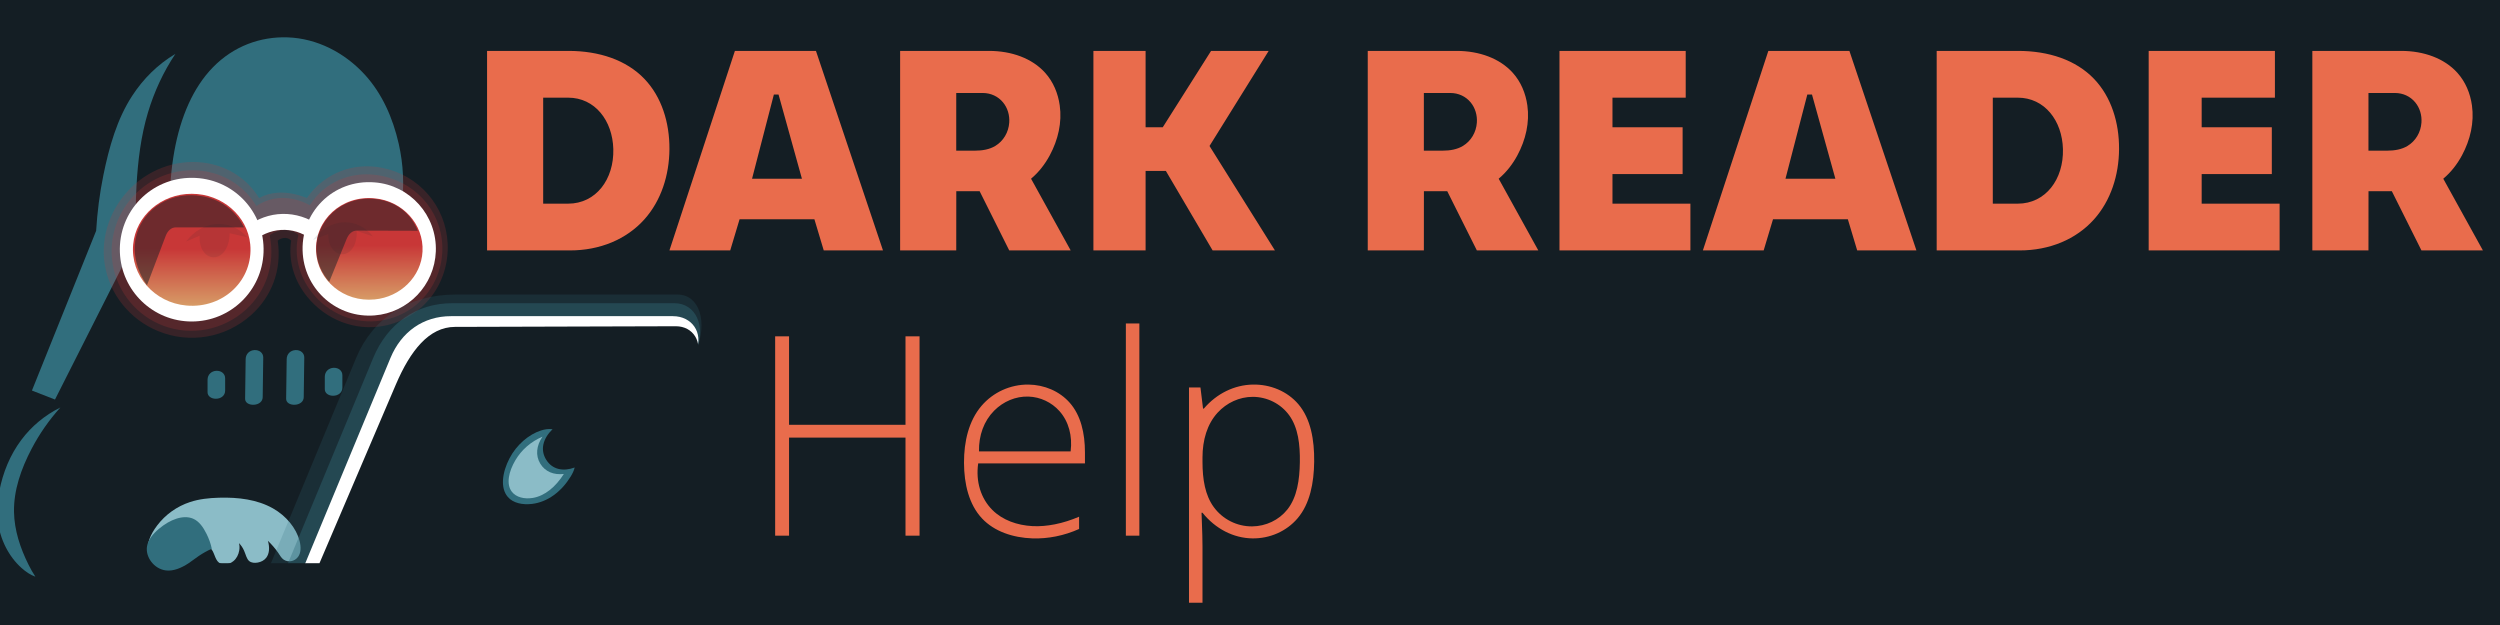
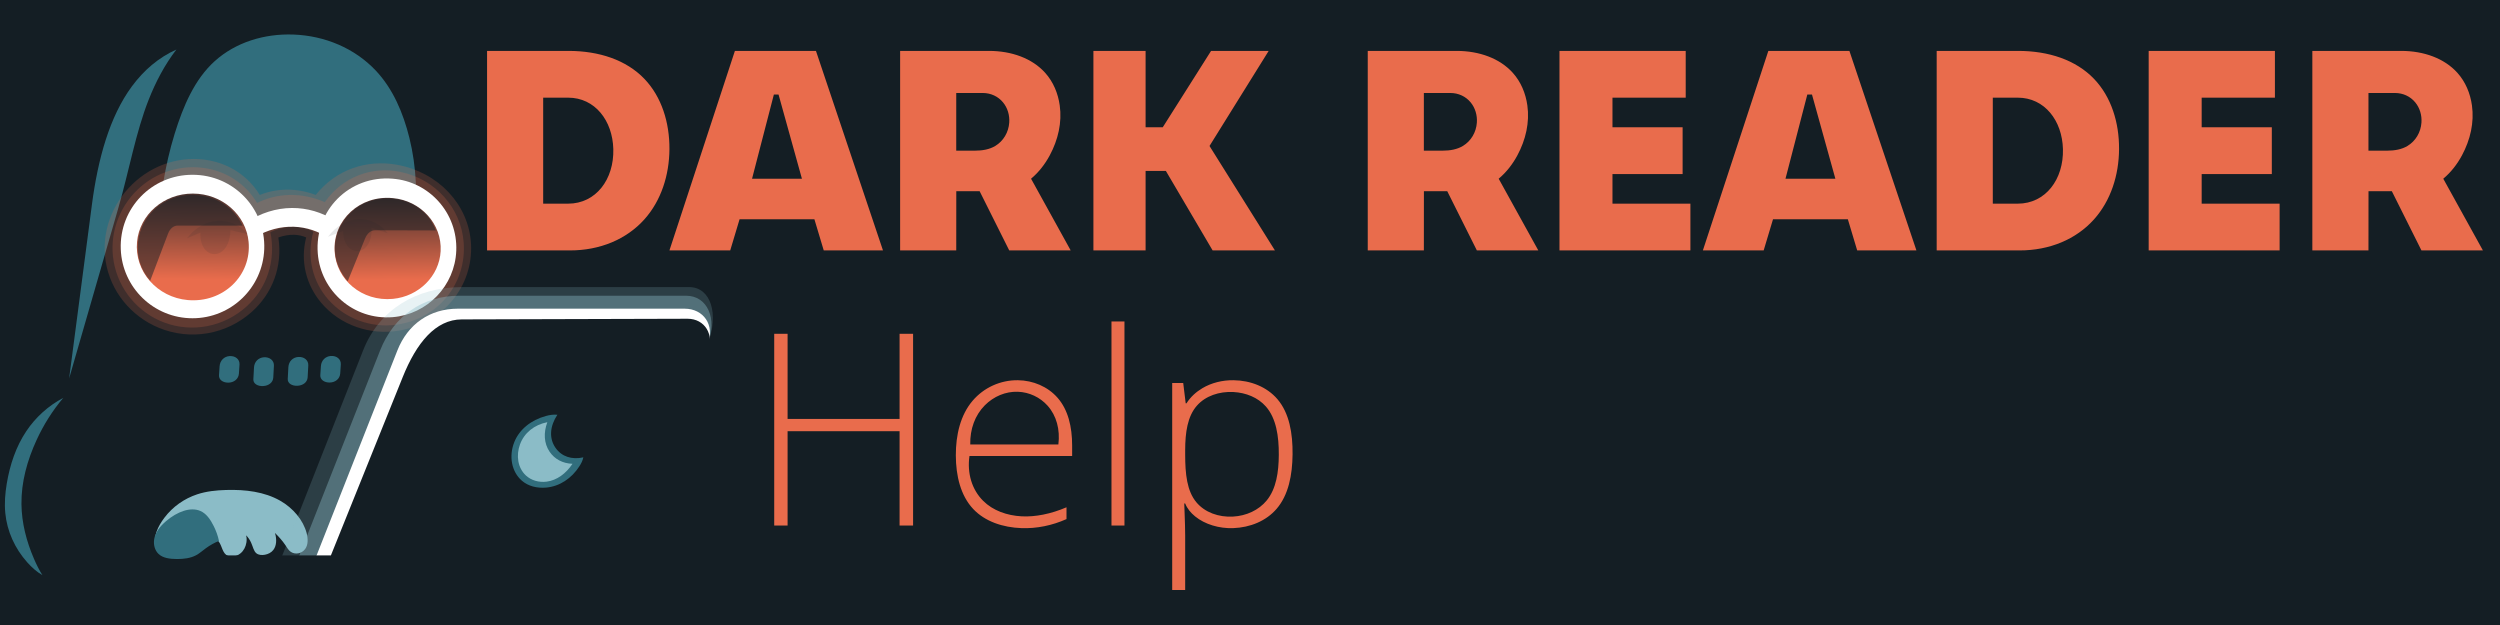
<svg xmlns="http://www.w3.org/2000/svg" viewBox="0 0 2048 512">
  <defs>
-     <linearGradient x1="157.136" y1="203.793" x2="157.055" y2="250.503" id="gradient20" gradientUnits="userSpaceOnUse">
-       <stop offset="0%" stop-color="rgb(200,55,55)" />
-       <stop offset="100%" stop-color="rgb(215,155,102)" />
+     <linearGradient x1="164.399" y1="134.689" x2="163.25" y2="228.879" id="gradient10758" gradientUnits="userSpaceOnUse">
+       <stop offset="0%" stop-color="rgb(20,30,36)" />
+       <stop offset="100%" stop-color="rgb(233,108,76)" />
    </linearGradient>
-     <linearGradient x1="302.2" y1="201.083" x2="302.536" y2="245.526" id="gradient21" gradientUnits="userSpaceOnUse">
-       <stop offset="0%" stop-color="rgb(200,55,55)" />
-       <stop offset="100%" stop-color="rgb(215,155,102)" />
+     <linearGradient x1="312.685" y1="140.506" x2="313.837" y2="229.228" id="gradient10759" gradientUnits="userSpaceOnUse">
+       <stop offset="0%" stop-color="rgb(20,30,36)" />
+       <stop offset="100%" stop-color="rgb(233,108,76)" />
    </linearGradient>
  </defs>
  <g>
    <path d="M-34,-22 L2066,-22 L2066,559 L-34,559 L-34,-22 Z" fill="rgb(20,30,36)" opacity="1" />
  </g>
  <g>
    <g>
-       <path d="M198.822,262.737 C258.55,260.348 315.47,272.449 345.201,310.307 C371.534,343.839 374.177,391.552 352.283,429.526 C329.878,468.385 284.088,490.352 229.185,490.352 L61.57,490.352 C43.532,490.352 33.097,469.306 26.159,444.317 C16.005,407.745 15.326,369.721 32.485,339.157 C59.679,290.718 125.88,265.654 198.822,262.737 Z" fill="rgb(20,30,36)" opacity="1" />
-       <path d="M115.78,338.613 C120.777,350.411 120.179,365.286 116.765,379.758 C114.514,389.299 111.061,398.476 106.141,406.907 C101.762,414.41 96.189,421.128 89.616,426.973 C94.635,423.714 100.245,421.865 106.141,421.071 C115.584,419.8 125.757,421.398 135.651,424.613 L145.175,465.564 C132.784,470.873 120.231,475.652 107.403,479.728 C87.18,486.155 67.09,491.487 48.383,487.991 C23.175,483.28 2.935,464.829 -4.771,439.875 C-10.492,421.349 -8.193,400.579 -1.155,380.805 C3.067,368.945 9.023,357.819 16.928,348.257 C29.976,332.473 47.895,321.724 67.559,318.119 C79.74,315.886 92.136,316.559 101.615,322.087 C107.993,325.807 112.796,331.568 115.78,338.613 Z" fill="rgb(20,30,36)" opacity="1" />
-       <path d="M49.477,333.791 C40.19,344.091 32.329,355.38 25.942,367.545 C17.258,384.087 11.162,401.62 11.476,419.382 C11.74,434.262 16.496,448.854 23.402,462.657 C25.08,466.011 26.876,469.308 28.983,472.424 C24.752,470.925 21.182,468.414 17.821,465.448 C7.216,456.089 -0.137,441.681 -1.784,426.615 C-2.656,418.644 -2.093,410.521 -0.579,402.505 C2.325,387.134 8.261,372.654 17.504,360.312 C25.839,349.181 36.676,340.152 49.477,333.791 Z" fill="rgb(49,110,125)" opacity="1" />
-       <path d="M172.324,449.038 C175.656,451.759 175.857,458.178 179.309,460.846 C182.476,463.295 187.402,462.761 191.21,459.662 C193.782,457.569 195.409,454.399 195.99,450.881 C196.316,448.913 196.301,446.888 195.764,444.914 C197.544,446.674 198.901,448.8 199.914,451.042 C201.39,454.308 201.986,457.893 204.194,459.662 C205.966,461.082 208.588,461.331 211.179,460.846 C213.899,460.338 216.399,459.08 218.066,456.947 C220.728,453.539 221.035,448.335 219.461,442.995 C222.547,446.017 225.466,449.277 227.832,452.761 C229.32,454.952 230.512,457.21 232.426,458.486 C236.104,460.935 241.354,460.014 244.198,456.144 C246.602,452.874 246.712,448.109 245.39,443.026 C242.683,432.614 234.383,422.553 223.647,416.485 C210.739,409.19 195.287,407.257 179.301,407.726 C171.219,407.963 163.207,408.789 155.694,411.267 C144.936,414.814 135.575,421.473 128.77,430.438 C123.149,437.842 119.554,446.084 121.794,452.761 C124.306,460.253 132.532,464.274 141.327,461.133 C153.645,449.637 166.589,444.358 172.324,449.038 Z" fill="rgb(139,188,199)" opacity="1" />
-       <path d="M158.07,424.856 C163.067,426.94 166.507,431.898 169.232,437.414 C171.126,441.247 172.624,445.278 173.504,449.515 C169.778,451.144 166.229,453.17 162.88,455.417 C160.06,457.309 157.434,459.453 154.618,461.319 C148.559,465.332 141.951,468.104 135.734,467.275 C131.048,466.65 126.833,464.004 123.93,460.192 C121.2,456.608 119.786,452.172 120.387,447.858 C121.159,442.312 125.237,437.373 130.165,433.228 C139.312,425.534 150.046,421.511 158.07,424.856 Z" fill="rgb(49,110,125)" opacity="1" />
-       <path d="M18.133,322.941 L72.381,186.719 C73.791,172.155 75.69,157.682 78.409,143.32 C82.071,123.975 86.609,104.962 95.286,87.867 C105.039,68.652 119.459,52.18 137.479,40.852 C156.011,29.201 177.81,23.337 200.165,21.564 C230.101,19.189 259.795,24.148 283.345,39.647 C302.369,52.166 316.644,71.064 325.538,92.689 C336.504,119.352 338.724,149.202 333.977,179.486 L374.964,312.091 L348.403,334.677 L298.827,328.535 C288.729,344.094 276.891,351.873 262.235,351.873 L174.887,351.873 C158.699,351.873 144.833,344.503 132.393,329.764 L63.931,337.134 L18.133,322.941 Z" fill="rgb(20,30,36)" opacity="1" />
-       <path d="M143.683,44.127 C133.776,58.975 126.337,75.132 121.255,92.03 C115.422,111.429 112.967,131.756 111.812,152.217 C111.004,166.531 111.01,180.867 111.812,195.207 L45.045,327.307 L26.159,319.937 L78.762,189.066 C79.693,173.761 81.617,158.607 84.664,143.619 C89.399,120.322 95.891,97.531 108.271,78.519 C117.326,64.615 129.152,52.755 143.683,44.127 Z" fill="rgb(49,110,125)" opacity="1" />
-       <path d="M235.753,30.615 C213.311,29.812 191.287,37.804 174.373,55.181 C142.107,88.328 133.132,150.654 142.502,218.545 L184.996,213.632 C194.937,193.893 211.279,181.636 231.545,181.14 C251.216,180.658 267.721,191.46 278.247,209.947 L332.191,191.618 L329.003,169.413 C331.303,152.01 330.453,134.662 326.642,117.825 C321.859,96.693 313.114,76.828 299.017,61.346 C282.375,43.07 259.664,31.471 235.753,30.615 Z" fill="rgb(49,110,125)" opacity="1" />
-       <path d="M249.265,292.928 L248.812,325.433 C248.762,329.009 245.591,331.356 241.608,331.574 C237.62,331.792 234.36,329.87 234.405,326.661 L234.858,294.156 C234.918,289.89 238.07,286.98 242.062,286.786 C246.041,286.593 249.319,289.077 249.265,292.928 Z" fill="rgb(49,110,125)" opacity="1" />
-       <path d="M215.649,292.928 L215.196,325.433 C215.146,329.009 211.975,331.356 207.992,331.574 C204.004,331.792 200.744,329.87 200.789,326.661 L201.242,294.156 C201.302,289.89 204.454,286.98 208.446,286.786 C212.424,286.593 215.703,289.077 215.649,292.928 Z" fill="rgb(49,110,125)" opacity="1" />
-       <path d="M184.434,309.9 L184.434,320.063 C184.434,324.034 181.04,326.678 176.777,326.652 C173.065,326.63 170.028,324.578 170.028,321.292 L170.028,311.129 C170.028,306.864 173.197,303.933 177.231,303.759 C181.172,303.588 184.434,306.05 184.434,309.9 Z" fill="rgb(49,110,125)" opacity="1" />
-       <path d="M280.48,307.444 L280.48,317.607 C280.48,321.577 277.085,324.221 272.823,324.195 C269.111,324.173 266.073,322.121 266.073,318.835 L266.073,308.672 C266.073,304.407 269.243,301.477 273.277,301.302 C277.218,301.132 280.48,303.593 280.48,307.444 Z" fill="rgb(49,110,125)" opacity="1" />
-       <path d="M212.229,162.227 C216.964,159.589 222.15,158.228 227.485,157.868 C235.374,157.337 243.547,159.08 251.409,162.205 C266.267,141.063 289.995,132.973 312.789,137.417 C343.397,143.385 365.248,168.982 366.72,199.39 C368.304,232.104 346.596,260.756 314.413,266.953 C291.367,271.392 266.987,262.249 251.364,242.744 C241.319,230.203 235.949,214.173 238.523,197.077 C237.296,195.782 235.711,195.063 234.023,194.919 C231.775,194.728 229.5,195.57 227.485,197.099 C231.161,221.236 222.314,243.267 205.69,258.123 C184.772,276.818 155.32,281.89 129.41,271.2 C106.503,261.749 89.707,241.149 85.82,216.714 C82.163,193.719 90.548,170.103 107.615,153.51 C124.473,137.119 148.014,129.574 170.819,133.894 C187.571,137.068 202.657,146.622 212.229,162.227 Z" fill="rgb(200,55,55)" opacity="0.2" />
-       <path d="M210.049,168.766 C215.998,164.734 222.743,162.577 229.664,162.227 C237.895,161.811 246.127,163.964 253.77,168.107 C266.354,148.626 287.351,140.618 308.068,143.319 C338.931,147.343 361.355,171.843 362.361,201.57 C363.38,231.636 342.535,257.787 312.234,262.594 C291.049,265.955 268.947,257.07 255.069,239.04 C245.136,226.136 240.584,209.547 244.425,192.355 C241.397,189.835 237.774,188.512 234.023,188.381 C229.452,188.221 224.947,189.835 220.946,192.74 C225.742,216.618 217.78,238.924 201.331,253.764 C182.878,270.413 156.882,275.551 133.768,266.841 C112.2,258.713 96.295,239.611 92.359,216.714 C88.671,195.262 96.096,173.131 111.974,157.868 C127.012,143.413 148.058,136.838 168.64,140.433 C185.429,143.366 200.531,153.048 210.049,168.766 Z" fill="rgb(200,55,55)" opacity="0.2" />
-       <path d="M306.896,149.411 C335.678,151.58 358.183,176.38 357.023,206.077 C355.945,233.667 334.264,256.215 306.896,258.384 C276.353,260.803 250.408,237.988 248.051,208.256 C245.354,174.246 272.912,146.656 306.896,149.411 Z" fill="rgb(255,255,255)" opacity="1" />
-       <path d="M157.049,145.68 C190.432,145.614 217.147,173.034 215.895,206.705 C214.723,238.214 188.832,263.37 157.049,263.37 C125.267,263.37 99.376,238.214 98.204,206.705 C96.953,173.034 123.667,145.614 157.049,145.68 Z" fill="rgb(255,255,255)" opacity="1" />
-       <path d="M231.368,175.24 C242.082,175.01 252.517,178.359 261.731,184.813 L257.373,197.89 C250.456,191.91 242.222,188.582 233.547,188.317 C224.658,188.045 216.041,191.007 208.574,196.71 L202.036,185.813 C210.773,179.12 220.865,175.465 231.368,175.24 Z" fill="rgb(255,255,255)" opacity="1" />
-       <path d="M157.049,158.757 C182.111,158.763 202.791,176.993 204.997,200.166 C207.771,229.298 183.071,252.99 152.691,250.294 C126.575,247.976 106.671,225.773 109.102,200.166 C111.319,176.803 132.075,158.721 157.049,158.757 Z" fill="url(#gradient20)" opacity="1" />
-       <path d="M306.896,162.488 C329.688,164.571 347.3,183.63 346.126,206.077 C345.053,226.585 328.096,243.276 306.896,245.307 C281.526,247.738 260.178,229.616 258.948,206.077 C257.605,180.375 279.878,159.812 306.896,162.488 Z" fill="url(#gradient21)" opacity="1" />
-       <path d="M178.296,183.47 C187.453,183.161 196.04,187.017 202.587,194.366 L188.128,191.052 C188.067,202.659 182.194,211.171 174.565,210.74 C167.728,210.355 162.894,202.894 163.591,193.073 L152.46,197.823 C159.198,189.085 168.226,183.809 178.296,183.47 Z" fill="rgb(20,30,36)" opacity="0.1" />
-       <path d="M282.414,182.111 C291.338,182.031 299.551,186.12 305.515,193.662 L292.148,189.113 C292.8,199.968 287.683,208.245 280.399,208.263 C273.713,208.28 268.648,201.264 268.895,191.697 L256.425,196.549 C263.182,187.586 272.289,182.202 282.414,182.111 Z" fill="rgb(20,30,36)" opacity="0.1" />
-       <path d="M120.398,233.708 L135.746,193.246 C137.368,188.97 140.325,186.27 144.118,186.27 L199.927,186.27 C193.295,172.736 181.438,164.152 167.837,161.155 C148.925,156.989 129.983,163.41 119.003,177.898 C107.062,193.655 107.453,215.183 120.398,233.708 Z" fill="rgb(20,30,36)" opacity="0.5" />
-       <path d="M269.69,230.918 L283.917,195.891 C285.654,191.617 288.564,188.904 292.289,188.915 L342.242,189.06 C336.989,175.52 325.949,166.887 312.942,163.946 C293.005,159.438 273.568,167.781 264.109,184.875 C256.091,199.361 257.677,216.975 269.69,230.918 Z" fill="rgb(20,30,36)" opacity="0.5" />
-       <path d="M219.742,466.744 L291.745,293.228 C305.541,259.982 335.601,241.291 373.191,241.291 L554.97,241.291 C573.125,241.291 579.938,263.766 570.315,287.326 L501.853,454.94 C498.831,462.339 492.748,466.744 485.125,466.744 L219.742,466.744 Z" fill="rgb(49,110,125)" opacity="0.2" />
-       <path d="M233.704,466.744 L305.707,293.228 C317.414,265.015 341.065,248.373 370.628,248.373 L552.407,248.373 C570.215,248.373 578.446,267.42 570.315,287.326 L501.853,454.94 C498.831,462.339 492.748,466.744 485.125,466.744 L233.704,466.744 Z" fill="rgb(49,110,125)" opacity="0.4" />
-       <path d="M247.868,466.744 L319.872,293.228 C328.807,271.694 346.87,258.997 369.448,258.997 L551.227,258.997 C566.999,258.997 576.269,272.749 570.315,287.326 L501.853,454.94 C498.831,462.339 492.748,466.744 485.125,466.744 L247.868,466.744 Z" fill="rgb(255,255,255)" opacity="1" />
-       <path d="M324.281,315.01 C336.113,287.327 351.4,267.857 372.677,267.794 L553.587,267.26 C567.968,267.217 576.038,280.471 570.315,294.408 L497.132,472.646 C490.435,488.955 472.642,496.211 449.714,496.254 L167.29,496.789 C157.91,496.806 151.577,489.997 150.765,481.444 C149.722,470.455 157.7,461.377 169.651,461.377 L261.721,461.377 L324.281,315.01 Z" fill="rgb(20,30,36)" opacity="1" />
-       <path d="M447.535,376.762 C452.562,384.687 461.351,386.427 470.785,382.977 C470.156,385.61 468.952,388.008 467.557,390.29 C460.003,402.648 448.735,411.262 435.867,412.802 C428.014,413.743 420.382,412.142 416.041,407.142 C409.727,399.868 411.293,387.155 417.467,375.325 C423.128,364.478 433.095,355.869 443.174,352.652 C446.318,351.648 449.415,351.187 452.634,351.623 C444.881,359.169 442.233,368.406 447.535,376.762 Z" fill="rgb(49,110,125)" opacity="1" />
-       <path d="M442.648,379.921 C446.63,386.433 453.695,389.24 461.897,388.263 C455.274,398.784 446.346,406.273 436.435,407.905 C429.51,409.045 422.79,407.358 419.291,402.82 C414.525,396.638 416.648,386.386 422.247,376.943 C427.26,368.486 434.834,361.813 444.408,357.716 C439.445,365.033 438.454,373.063 442.648,379.921 Z" fill="rgb(139,188,199)" opacity="1" />
+       <path d="M210.753,277.295 C267.324,279.877 320.193,297.564 347.057,335.676 C365.757,362.204 370.49,395.426 357.918,423.163 C340.503,461.586 292.786,482.927 234.806,482.927 L67.42,482.927 C38.997,482.927 16.415,462.49 7.858,433.528 C2.755,416.252 3.458,397.21 9.341,379.417 C14.974,362.38 24.4,347.256 38.461,333.716 C76.468,297.117 143.404,274.221 210.753,277.295 Z" fill="rgb(20,30,36)" opacity="1" />
+       <path d="M51.835,325.918 C42.957,336.466 35.671,348.052 29.973,360.447 C22.253,377.235 17.358,395.032 17.576,413.033 C17.761,428.365 21.661,443.494 27.874,457.861 C29.854,462.441 32.064,466.923 34.736,471.16 C29.959,468.402 25.924,464.708 22.3,460.648 C12.157,449.283 5.782,435.245 4.333,420.256 C3.564,412.292 4.194,404.181 5.537,396.178 C8.129,380.731 13.048,365.908 21.545,353.223 C29.143,341.882 39.41,332.513 51.835,325.918 Z" fill="rgb(49,110,125)" opacity="1" />
+       <path d="M178.204,442.649 C181.532,445.366 181.733,451.776 185.18,454.441 C188.343,456.886 193.261,456.353 197.064,453.258 C199.633,451.168 201.258,448.002 201.839,444.489 C202.163,442.524 202.148,440.502 201.613,438.53 C203.39,440.288 204.745,442.411 205.757,444.649 C207.231,447.912 207.826,451.491 210.031,453.258 C211.801,454.676 214.418,454.924 217.007,454.441 C219.723,453.933 222.219,452.677 223.884,450.547 C226.543,447.144 226.849,441.946 225.277,436.613 C228.358,439.632 231.274,442.887 233.637,446.367 C235.123,448.555 236.313,450.81 238.225,452.083 C241.897,454.529 247.14,453.61 249.981,449.745 C252.381,446.479 252.491,441.721 251.171,436.645 C248.467,426.247 240.178,416.2 229.457,410.14 C216.567,402.855 201.137,400.924 185.172,401.393 C177.101,401.63 169.1,402.454 161.597,404.929 C150.854,408.472 141.505,415.122 134.71,424.073 C129.097,431.468 125.507,439.698 127.743,446.367 C130.252,453.848 138.467,457.864 147.25,454.727 C159.551,443.247 172.477,437.974 178.204,442.649 Z" fill="rgb(139,188,199)" opacity="1" />
+       <path d="M163.97,418.5 C168.96,420.584 172.396,425.532 175.117,431.04 C177.008,434.869 178.504,438.893 179.382,443.125 C175.601,444.64 172.039,446.666 168.774,449.019 C166.01,451.009 163.507,453.34 160.522,454.913 C156.031,457.28 150.595,457.96 145.098,457.954 C139.147,457.949 133.398,457.153 129.876,453.788 C126.748,450.798 125.54,446.08 126.338,441.47 C127.303,435.89 131.263,430.978 136.103,426.86 C145.195,419.125 155.947,415.149 163.97,418.5 Z" fill="rgb(49,110,125)" opacity="1" />
+       <path d="M55.148,321.195 L74.184,180.686 C77.937,152.986 81.493,126.032 91.49,101.532 C100.606,79.189 114.722,59.372 133.927,46.425 C155.912,31.605 183.799,26.509 212.263,26.035 C241.446,25.549 270.193,30.07 291.752,44.82 C306.84,55.141 317.913,70.18 325.9,87.147 C338.162,113.197 342.384,142.989 339.637,173.463 L325.962,325.168 C287.724,331.596 249.133,334.446 210.429,334.533 C158.656,334.649 106.701,329.682 55.148,321.195 Z" fill="rgb(20,30,36)" opacity="1" />
+       <path d="M144.517,40.555 C134.988,52.981 127.691,66.741 121.762,81.766 C111.184,108.576 105.776,139.771 96.98,170.239 L56.633,310.001 L75.318,167.49 C80.15,130.63 89.659,95.586 108.113,70.662 C117.874,57.479 129.83,47.198 144.517,40.555 Z" fill="rgb(49,110,125)" opacity="1" />
+       <path d="M240.377,28.303 C216.51,27.436 193.022,34.656 175.922,50.07 C159.55,64.829 150.156,86.614 143.078,109.563 C134.948,135.922 130.84,163.213 129.302,191.108 L188.244,201.737 C200.571,184.851 217.948,175.282 237.345,175.115 C258.217,174.935 276.923,185.605 290.661,203.883 L339.338,186.321 C342.149,161.45 341.269,136.819 335.405,113.081 C330.269,92.288 321.827,72.648 307.844,57.823 C290.545,39.483 266.07,29.237 240.377,28.303 Z" fill="rgb(49,110,125)" opacity="1" />
+       <path d="M252.552,299.38 L252.029,309.052 C251.81,313.116 248.264,315.724 243.872,316.007 C239.244,316.304 235.519,314.063 235.715,310.443 L236.237,300.771 C236.498,295.939 240.006,292.705 244.394,292.426 C249.024,292.131 252.787,295.019 252.552,299.38 Z" fill="rgb(49,110,125)" opacity="1" />
+       <path d="M224.393,299.625 L223.87,309.297 C223.651,313.36 220.105,315.969 215.713,316.251 C211.085,316.549 207.36,314.308 207.556,310.688 L208.078,301.016 C208.339,296.184 211.847,292.95 216.235,292.671 C220.864,292.376 224.628,295.264 224.393,299.625 Z" fill="rgb(49,110,125)" opacity="1" />
+       <path d="M196.21,298.656 L195.723,306.003 C195.424,310.511 191.665,313.405 187.052,313.464 C182.664,313.521 179.163,311.096 179.409,307.394 L179.896,300.047 C180.216,295.215 183.704,291.998 188.053,291.701 C192.72,291.382 196.499,294.295 196.21,298.656 Z" fill="rgb(49,110,125)" opacity="1" />
+       <path d="M279.195,298.562 L278.707,305.909 C278.409,310.417 274.649,313.311 270.037,313.37 C265.649,313.427 262.148,311.002 262.393,307.3 L262.88,299.953 C263.201,295.121 266.689,291.904 271.038,291.607 C275.705,291.288 279.484,294.201 279.195,298.562 Z" fill="rgb(49,110,125)" opacity="1" />
+       <path d="M212.804,159.708 C219.868,156.875 227.283,155.437 234.751,155.355 C242.844,155.267 250.901,156.772 258.643,159.686 C275.575,138.456 300.735,130.633 324.974,134.932 C359.187,141 384.123,167.738 385.86,199.816 C387.734,234.433 363.084,264.723 326.87,270.845 C303.327,274.824 278.658,266.546 263.065,247.971 C250.996,233.593 245.724,214.331 250.808,194.51 C247.774,193.166 244.55,192.49 241.281,192.356 C236.86,192.174 232.38,193.008 228.039,194.532 C231.71,218.637 222.876,240.637 206.274,255.474 C185.385,274.142 155.973,279.209 130.098,268.533 C107.222,259.094 90.449,238.523 86.568,214.12 C82.916,191.157 91.289,167.573 108.333,151.002 C125.168,134.634 148.677,127.1 171.451,131.414 C188.18,134.583 203.245,144.124 212.804,159.708 Z" fill="rgb(233,108,76)" opacity="0.2" />
+       <path d="M210.627,166.238 C218.945,162.108 227.876,159.941 236.928,159.708 C246.824,159.454 256.68,161.514 266.035,165.58 C281.141,144.308 305.095,136.09 328.074,140.827 C356.849,146.759 377.743,170.495 379.841,198.613 C382.348,232.237 359.06,261.377 324.463,266.029 C304.188,268.755 283.022,261.318 269.085,245.563 C256.076,230.859 250.919,210.504 256.702,189.795 C251.867,187.248 246.609,185.975 241.281,185.826 C234.584,185.64 227.874,187.249 221.51,190.179 C226.299,214.025 218.347,236.301 201.922,251.121 C183.493,267.747 157.533,272.878 134.451,264.18 C112.911,256.062 97.028,236.986 93.097,214.12 C89.415,192.698 96.83,170.597 112.686,155.355 C127.703,140.919 148.721,134.353 169.274,137.944 C186.041,140.872 201.122,150.541 210.627,166.238 Z" fill="rgb(233,108,76)" opacity="0.2" />
+       <path d="M321.592,146.381 C351.555,148.639 374.985,174.457 373.776,205.373 C372.654,234.095 350.083,257.569 321.592,259.826 C289.795,262.346 262.785,238.593 260.331,207.642 C257.524,172.236 286.213,143.513 321.592,146.381 Z" fill="rgb(255,255,255)" opacity="1" />
+       <path d="M157.7,143.184 C191.037,143.118 217.715,170.5 216.465,204.125 C215.295,235.592 189.439,260.714 157.7,260.714 C125.961,260.714 100.105,235.592 98.935,204.125 C97.685,170.5 124.363,143.118 157.7,143.184 Z" fill="rgb(255,255,255)" opacity="1" />
+       <path d="M239.144,170.384 C251.509,170.3 263.636,173.815 274.501,180.717 L269.632,195.322 C260.88,189.348 250.988,186.114 240.805,185.762 C229.86,185.384 219.04,188.343 209.154,194.144 L202.109,181.973 C213.478,174.524 226.144,170.472 239.144,170.384 Z" fill="rgb(255,255,255)" opacity="1" />
+       <path d="M157.956,158.587 C181.836,158.593 201.541,175.963 203.643,198.044 C206.286,225.802 182.751,248.377 153.803,245.808 C128.918,243.599 109.953,222.443 112.269,198.044 C114.382,175.782 134.159,158.553 157.956,158.587 Z" fill="url(#gradient10758)" opacity="1" />
+       <path d="M321.884,162.308 C344.594,164.384 362.142,183.374 360.973,205.74 C359.904,226.174 343.008,242.804 321.884,244.828 C296.606,247.25 275.335,229.194 274.11,205.74 C272.772,180.131 294.964,159.642 321.884,162.308 Z" fill="url(#gradient10759)" opacity="1" />
+       <path d="M178.917,180.922 C188.062,180.613 196.637,184.464 203.175,191.803 L188.736,188.494 C188.675,200.085 182.81,208.585 175.191,208.155 C168.364,207.77 163.536,200.32 164.233,190.512 L153.116,195.255 C159.845,186.53 168.861,181.26 178.917,180.922 Z" fill="rgb(20,30,36)" opacity="0.1" />
+       <path d="M294.64,179.565 C303.552,179.486 311.754,183.569 317.709,191.1 L304.361,186.558 C305.012,197.398 299.902,205.663 292.628,205.682 C285.951,205.699 280.892,198.691 281.139,189.138 L268.686,193.984 C275.434,185.032 284.529,179.655 294.64,179.565 Z" fill="rgb(20,30,36)" opacity="0.1" />
+       <path d="M123.033,230.004 L137.657,191.45 C139.203,187.375 142.02,184.802 145.634,184.802 L198.812,184.802 C192.461,171.915 181.208,163.721 168.235,160.872 C150.493,156.977 132.594,162.852 121.704,176.826 C115.398,184.916 112.177,195.192 112.851,205.604 C113.423,214.456 116.786,223.035 123.033,230.004 Z" fill="rgb(20,30,36)" opacity="0.5" />
+       <path d="M284.812,230.491 L298.989,195.591 C300.719,191.332 303.619,188.629 307.33,188.64 L357.103,188.785 C351.869,175.294 340.868,166.691 327.909,163.761 C308.043,159.269 288.677,167.583 279.252,184.614 C271.263,199.049 272.843,216.598 284.812,230.491 Z" fill="rgb(20,30,36)" opacity="0.5" />
+       <path d="M229.157,460.331 L297.463,287.051 C310.574,253.789 340.769,235.185 378.798,235.185 L564.576,235.185 C582.387,235.185 589.068,257.463 579.9,281.157 L515.131,448.543 C512.266,455.947 506.145,460.331 498.426,460.331 L229.157,460.331 Z" fill="rgb(139,188,199)" opacity="0.2" />
+       <path d="M243.1,460.331 L311.406,287.051 C322.535,258.818 346.322,242.257 376.238,242.257 L562.016,242.257 C579.582,242.257 587.65,261.129 579.9,281.157 L515.131,448.543 C512.266,455.947 506.145,460.331 498.426,460.331 L243.1,460.331 Z" fill="rgb(139,188,199)" opacity="0.4" />
+       <path d="M257.246,460.331 L325.551,287.051 C334.045,265.502 352.212,252.866 375.06,252.866 L560.838,252.866 C576.429,252.866 585.579,266.481 579.9,281.157 L515.131,448.543 C512.266,455.947 506.145,460.331 498.426,460.331 L257.246,460.331 Z" fill="rgb(255,255,255)" opacity="1" />
+       <path d="M329.955,308.803 C341.161,280.981 356.751,261.714 378.285,261.652 L563.195,261.118 C577.413,261.077 585.374,274.207 579.9,288.229 L510.416,466.225 C504.782,480.659 484.918,482.82 460.335,482.82 L174.049,482.82 C170.785,482.82 167.934,481.89 166.09,479.892 C163.801,477.412 163.257,473.487 163.295,469.438 C163.332,465.499 163.914,461.674 166.084,458.977 C168.196,456.353 171.62,454.971 175.535,454.971 L271.08,454.971 L329.955,308.803 Z" fill="rgb(20,30,36)" opacity="1" />
+       <path d="M455.098,366.888 C460.144,374.12 468.528,376.733 477.868,374.666 C477.315,377.327 476.089,379.724 474.644,381.969 C468.242,391.917 458.443,398.48 447.321,399.44 C440.033,400.07 432.76,398.324 427.523,393.788 C419.063,386.459 416.736,373.787 421.255,362.309 C425.418,351.734 435.108,344.101 447.151,340.789 C450.215,339.947 453.378,339.435 456.598,339.762 C450.574,348.95 449.504,358.869 455.098,366.888 Z" fill="rgb(49,110,125)" opacity="1" />
+       <path d="M450.218,370.042 C454.341,376.156 461.035,379.678 468.993,379.945 C463.625,388.016 456.157,393.466 447.889,394.549 C441.563,395.378 435.214,393.613 430.769,389.472 C424.177,383.331 422.609,373.19 426.028,363.925 C429.444,354.668 437.573,347.978 448.384,345.847 C445.164,354.498 445.573,363.153 450.218,370.042 Z" fill="rgb(139,188,199)" opacity="1" />
    </g>
+   </g>
+   <g>
    <path d="M399,41.7 L399,205.146 L466.942,205.146 C491.38,205.146 513.213,196.145 527.969,179.607 C541.617,164.311 548.264,143.574 548.399,122.146 C548.536,100.437 542.035,79.414 527.969,64.685 C513.051,49.064 490.677,41.7 465.66,41.7 L399,41.7 Z M444.969,80.008 L465.4,80.008 C487.399,80.008 501.825,98.795 502.43,122.146 C503.07,146.816 488.272,166.838 465.4,166.838 L444.969,166.838 L444.969,80.008 Z M602.03,41.7 L548.399,205.146 L598.199,205.146 L605.861,179.607 L667.153,179.607 L674.814,205.146 L723.337,205.146 L668.43,41.7 L602.03,41.7 Z M633.953,77.454 L637.784,77.454 L656.937,146.408 L616.076,146.408 L633.953,77.454 Z M737.383,41.7 L737.383,205.146 L783.352,205.146 L783.392,156.623 L802.506,156.623 L826.767,205.146 L877.113,205.146 L844.644,146.408 C851.045,141.03 856.087,134.475 859.967,127.254 C866.839,114.465 870.083,100.28 868.139,86.392 C866.743,76.414 862.846,67.009 856.136,59.577 C845.492,47.787 828.696,41.7 810.167,41.7 L737.383,41.7 Z M783.352,76.177 L805.06,76.177 C811.754,76.177 817.681,79.028 821.66,83.839 C825.445,88.416 827.192,94.431 826.767,100.439 C826.205,108.404 822.007,115.563 815.275,119.592 C810.588,122.397 804.872,123.423 798.675,123.423 L783.347,123.423 L783.352,76.177 Z M895.721,41.7 L895.721,205.146 L938.475,205.146 L938.475,140.023 L955.075,140.023 L993.383,205.146 L1044.424,205.146 L990.829,119.592 L1039.296,41.7 L992.106,41.7 L952.521,104.269 L938.475,104.269 L938.475,41.7 L895.721,41.7 Z M1277.519,41.7 L1277.519,205.146 L1384.78,205.146 L1384.78,166.838 L1320.934,166.838 L1320.934,142.577 L1378.396,142.577 L1378.396,104.269 L1320.934,104.269 L1320.934,80.008 L1380.934,80.008 L1380.934,41.7 L1277.519,41.7 Z M1894.27,41.7 L1894.27,205.146 L1940.239,205.146 L1940.279,156.623 L1959.393,156.623 L1983.654,205.146 L2034,205.146 L2001.531,146.408 C2007.933,141.03 2012.974,134.475 2016.854,127.254 C2023.726,114.465 2026.97,100.28 2025.026,86.392 C2023.63,76.414 2019.733,67.009 2013.024,59.577 C2002.379,47.787 1985.583,41.7 1967.054,41.7 L1894.27,41.7 Z M1940.239,76.177 L1961.947,76.177 C1968.641,76.177 1974.568,79.028 1978.547,83.839 C1982.332,88.416 1984.079,94.431 1983.654,100.439 C1983.092,108.404 1978.894,115.563 1972.162,119.592 C1967.475,122.397 1961.759,123.423 1955.562,123.423 L1940.234,123.423 L1940.239,76.177 Z M1120.458,41.7 L1120.458,205.146 L1166.427,205.146 L1166.467,156.623 L1185.581,156.623 L1209.842,205.146 L1260.188,205.146 L1227.719,146.408 C1234.121,141.03 1239.162,134.475 1243.042,127.254 C1249.914,114.465 1253.158,100.28 1251.215,86.392 C1249.818,76.414 1245.921,67.009 1239.212,59.577 C1228.567,47.787 1211.771,41.7 1193.243,41.7 L1120.458,41.7 Z M1166.427,76.177 L1188.135,76.177 C1194.829,76.177 1200.756,79.028 1204.735,83.839 C1208.52,88.416 1210.267,94.431 1209.842,100.439 C1209.28,108.404 1205.082,115.563 1198.35,119.592 C1193.663,122.397 1187.947,123.423 1181.75,123.423 L1166.422,123.423 L1166.427,76.177 Z M1448.626,41.7 L1394.995,205.146 L1444.795,205.146 L1452.457,179.607 L1513.749,179.607 L1521.41,205.146 L1569.933,205.146 L1515.026,41.7 L1448.626,41.7 Z M1480.549,77.454 L1484.38,77.454 L1503.534,146.408 L1462.672,146.408 L1480.549,77.454 Z M1586.533,41.7 L1586.533,205.146 L1654.475,205.146 C1678.913,205.146 1700.746,196.145 1715.502,179.607 C1729.15,164.311 1735.797,143.574 1735.932,122.146 C1736.069,100.437 1729.568,79.414 1715.502,64.685 C1700.584,49.064 1678.21,41.7 1653.193,41.7 L1586.533,41.7 Z M1632.502,80.008 L1652.933,80.008 C1674.932,80.008 1689.358,98.795 1689.963,122.146 C1690.603,146.816 1675.805,166.838 1652.933,166.838 L1632.502,166.838 L1632.502,80.008 Z M1760.194,41.7 L1760.194,205.146 L1867.455,205.146 L1867.455,166.838 L1803.609,166.838 L1803.609,142.577 L1861.07,142.577 L1861.07,104.269 L1803.609,104.269 L1803.609,80.008 L1863.609,80.008 L1863.609,41.7 L1760.194,41.7 Z" fill="rgb(233,108,76)" opacity="1" />
-     <path d="M753.296,438.814 L741.79,438.814 L741.79,358.498 L646.394,358.498 L646.394,438.814 L635,438.814 L635,275.5 L646.394,275.5 L646.394,347.997 L741.79,347.997 L741.79,275.5 L753.296,275.5 L753.296,438.814 Z M845.788,441.048 C829.719,440.495 814.535,435.374 804.513,424.739 C793.79,413.361 789.761,396.488 789.712,379.051 C789.663,361.617 793.629,344.7 804.01,332.526 C813.58,321.305 827.76,314.87 842.549,315.044 C855.533,315.197 868.03,320.473 876.396,330.013 C885.348,340.221 888.795,354.7 888.795,370.673 L888.795,379.61 L801.33,379.61 C799.193,394.452 803.492,408.348 813.003,417.813 C821.311,426.081 833.214,430.325 845.788,430.994 C851.873,431.318 858.002,430.727 864.052,429.542 C870.891,428.203 877.531,426.038 883.992,423.287 L883.992,433.34 C877.872,436.067 871.525,438.127 865.002,439.428 C858.654,440.694 852.208,441.269 845.788,441.048 Z M842.549,324.874 C832.071,324.514 821.904,328.875 814.399,336.436 C806.01,344.887 801.729,356.732 802,369.78 L877.066,369.78 C878.637,357.136 875.5,345.283 867.906,336.771 C861.449,329.533 852.23,325.207 842.549,324.874 Z M933.365,438.814 L922.307,438.814 L922.307,265 L933.365,265 L933.365,438.814 Z M1025.969,441.048 C1010.574,440.826 995.809,433.343 985.085,420.047 L984.303,420.047 L984.638,429.43 C984.854,435.464 985.085,441.494 985.085,447.527 L985.085,493.773 L974.026,493.773 L974.026,317.39 L983.409,317.39 L985.532,334.704 L986.202,334.704 C996.856,322.253 1011.239,315.371 1026.193,315.044 C1040.637,314.728 1054.603,320.5 1063.67,331.185 C1073.792,343.114 1076.772,360.363 1076.572,378.158 C1076.374,395.7 1073.088,412.674 1063,424.571 C1053.936,435.261 1040.19,441.253 1025.969,441.048 Z M1025.746,431.218 C1036.951,431.123 1047.698,426.089 1054.622,417.366 C1062.559,407.367 1064.621,393.194 1064.843,378.604 C1065.061,364.307 1063.503,350.371 1056.111,340.196 C1049.219,330.711 1038.02,325.089 1026.193,325.098 C1015.337,325.106 1004.853,329.95 997.396,338.136 C988.902,347.46 985.085,360.497 985.085,374.807 L985.085,378.381 C985.085,392.664 987.216,405.672 994.306,415.392 C1001.613,425.408 1013.359,431.322 1025.746,431.218 Z" fill="rgb(233,108,76)" opacity="1" />
+   </g>
+   <g>
+     <path d="M747.996,430.5 L736.932,430.5 L736.932,353.264 L645.193,353.264 L645.193,430.5 L634.236,430.5 L634.236,273.449 L645.193,273.449 L645.193,343.166 L736.932,343.166 L736.932,273.449 L747.996,273.449 L747.996,430.5 Z M836.941,432.648 C821.488,432.117 806.887,427.192 797.249,416.965 C786.938,406.023 783.063,389.798 783.016,373.029 C782.968,356.264 786.782,339.995 796.766,328.288 C805.968,317.498 819.604,311.309 833.826,311.477 C846.312,311.623 858.33,316.697 866.375,325.871 C874.984,335.688 878.299,349.612 878.299,364.973 L878.299,373.566 L794.188,373.566 C792.133,387.839 796.267,401.203 805.413,410.305 C813.403,418.256 824.849,422.336 836.941,422.981 C842.793,423.292 848.686,422.723 854.505,421.584 C861.081,420.296 867.467,418.214 873.68,415.568 L873.68,425.236 C867.795,427.859 861.691,429.84 855.418,431.091 C849.314,432.308 843.115,432.861 836.941,432.648 Z M833.826,320.93 C823.75,320.583 813.973,324.777 806.756,332.048 C798.689,340.175 794.572,351.565 794.832,364.113 L867.019,364.113 C868.53,351.954 865.514,340.555 858.211,332.37 C852.001,325.41 843.136,321.25 833.826,320.93 Z M921.16,430.5 L910.525,430.5 L910.525,263.352 L921.16,263.352 L921.16,430.5 Z M1010.213,432.648 C998.782,433.066 987.012,429.567 979,423 C975.452,420.092 972.604,416.709 970.896,412.453 L970.144,412.453 L970.467,421.477 C970.674,427.279 970.896,433.077 970.896,438.879 L970.896,483.352 L960.262,483.352 L960.262,313.732 L969.285,313.732 L971.326,330.383 L971.971,330.383 C975.292,325.17 979.812,321.071 985,318 C992.606,313.497 1001.518,311.381 1010.428,311.477 C1024.529,311.627 1037.84,316.925 1046.468,326.999 C1056.238,338.408 1059.049,355.017 1058.875,372.17 C1058.703,389.121 1055.576,405.449 1045.823,416.804 C1037.19,426.855 1024.095,432.142 1010.213,432.648 Z M1009.998,423.195 C1020.858,422.62 1031.141,418.014 1037.767,409.875 C1045.517,400.355 1047.514,386.666 1047.596,372.6 C1047.684,357.391 1045.495,342.63 1037,333 C1030.473,325.601 1020.684,321.683 1010.428,321.144 C998.822,320.535 987.538,324.29 980.457,332.37 C972.842,341.06 970.896,354.185 970.896,368.947 L970.896,372.385 C970.896,388.201 972.33,402.218 980.081,411.486 C987.043,419.811 998.361,423.812 1009.998,423.195 Z" fill="rgb(233,108,76)" opacity="1" />
  </g>
</svg>
